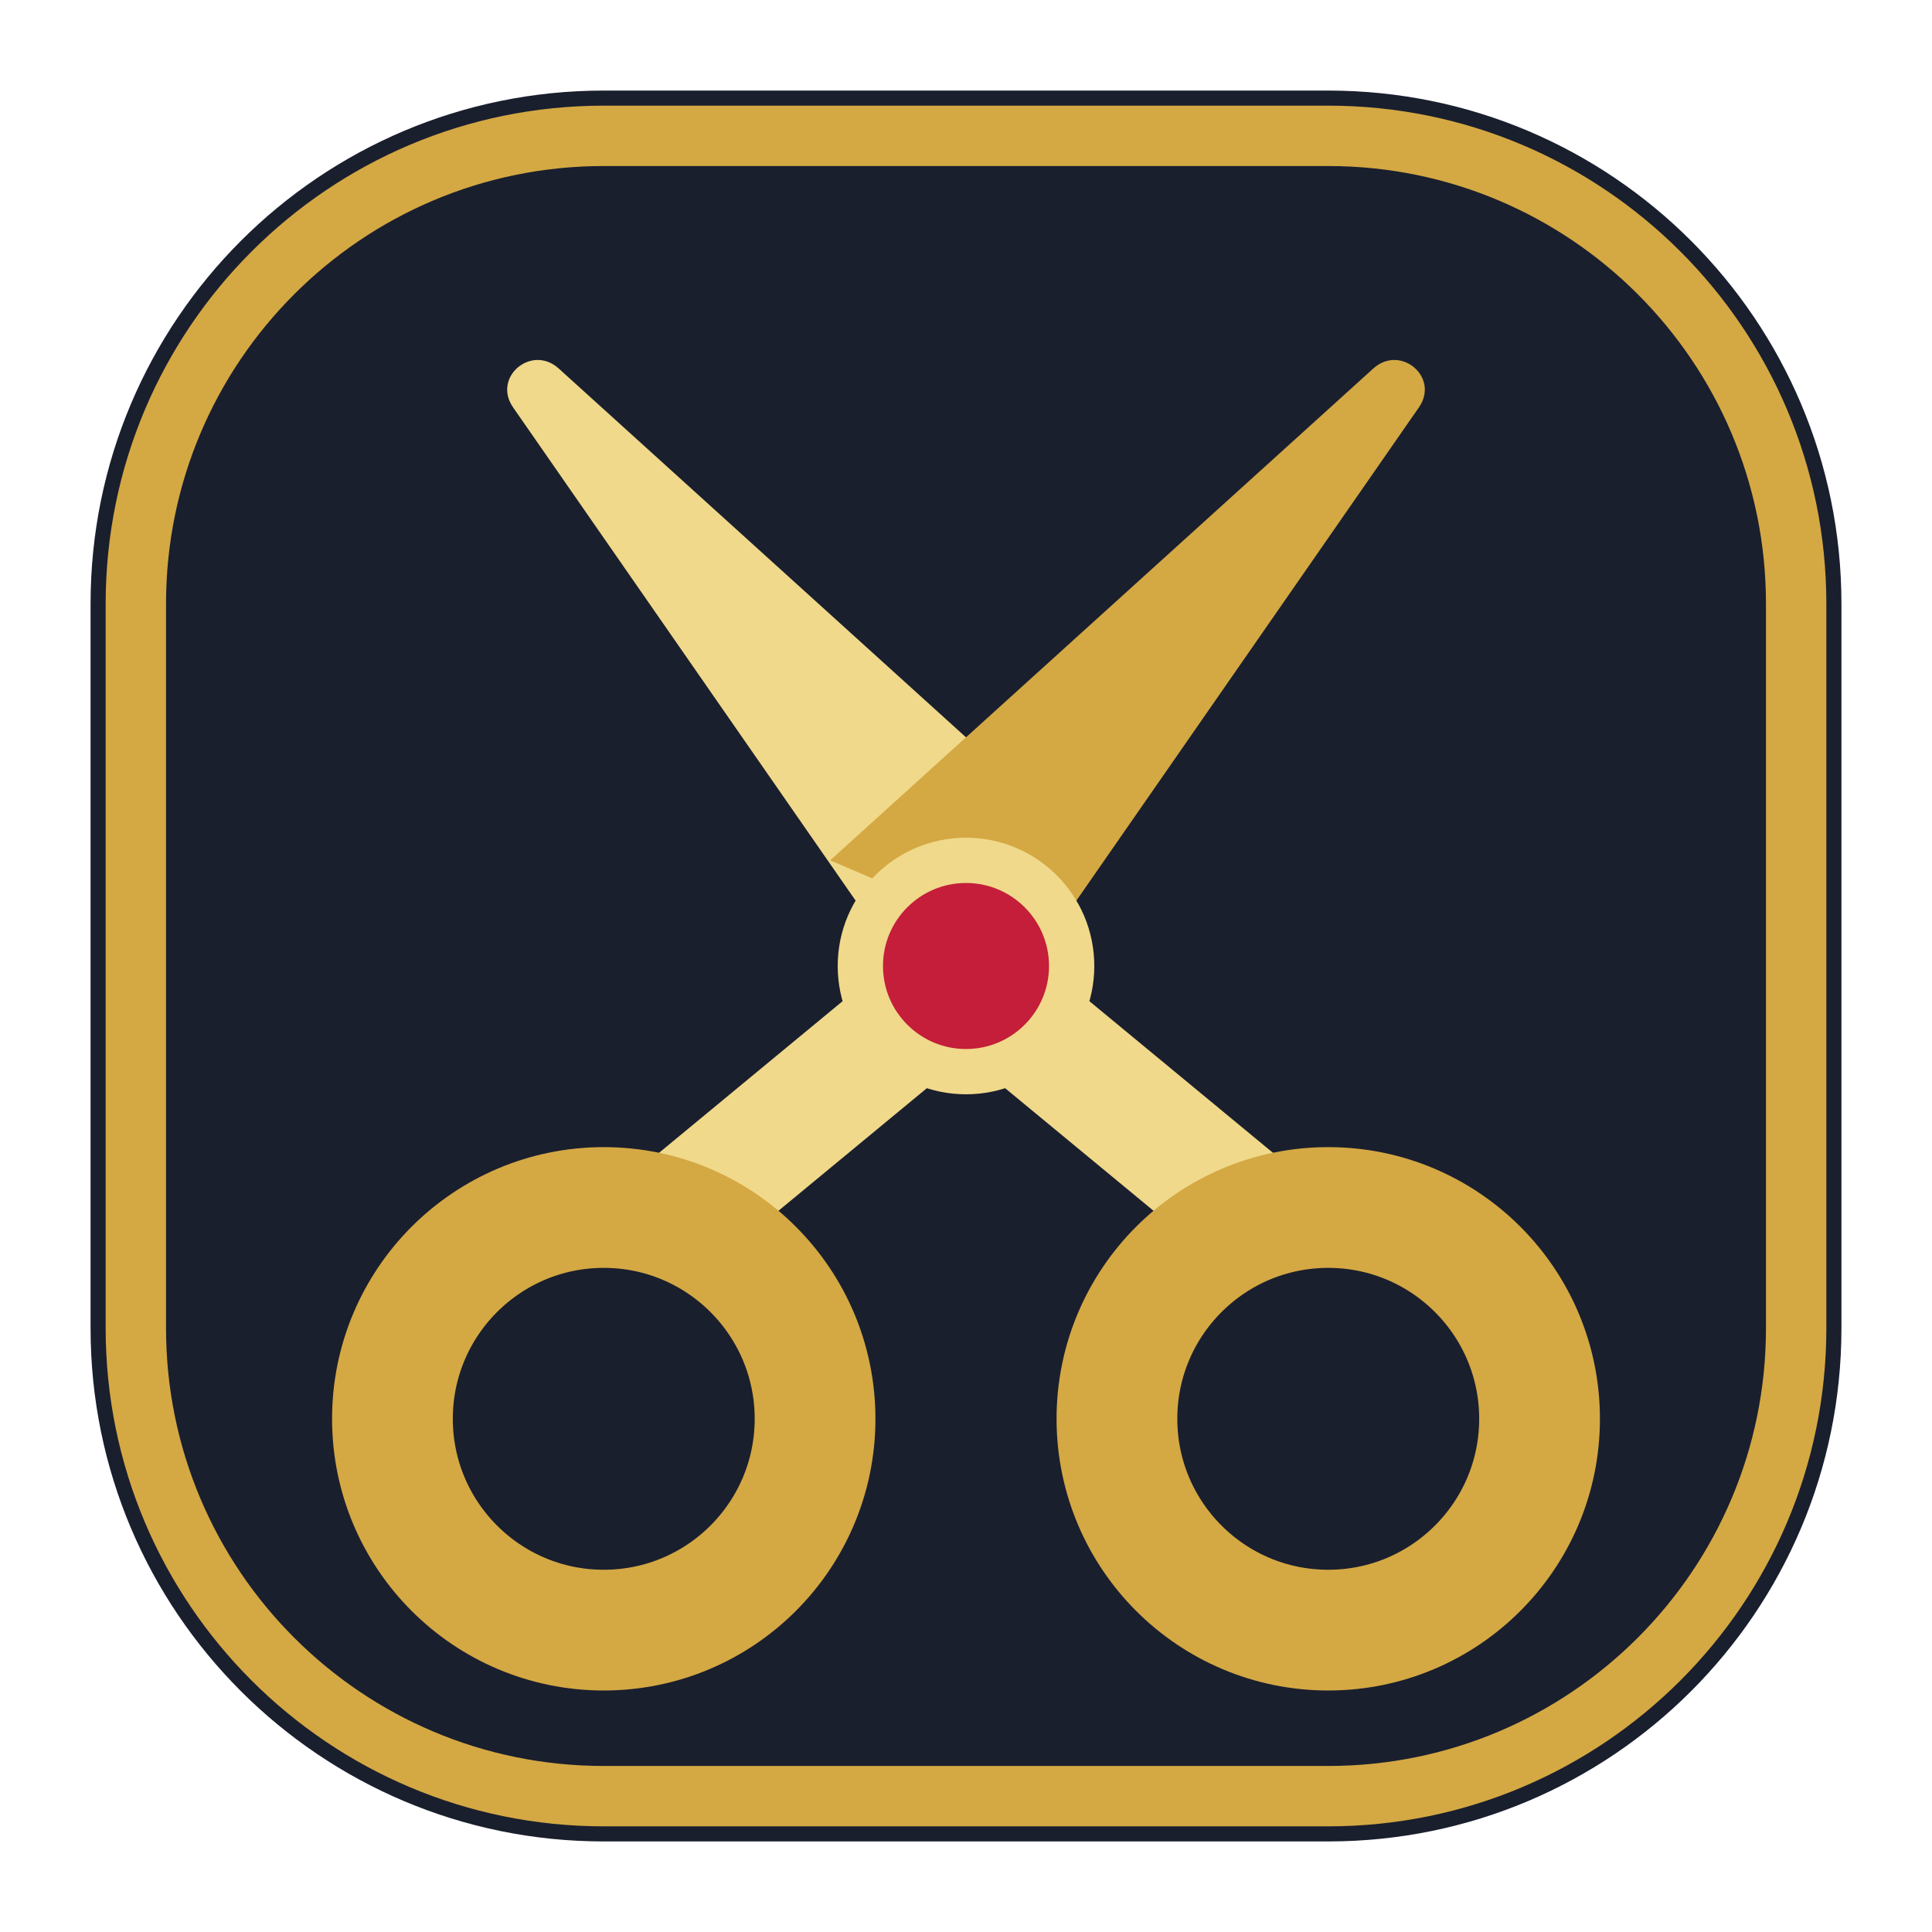
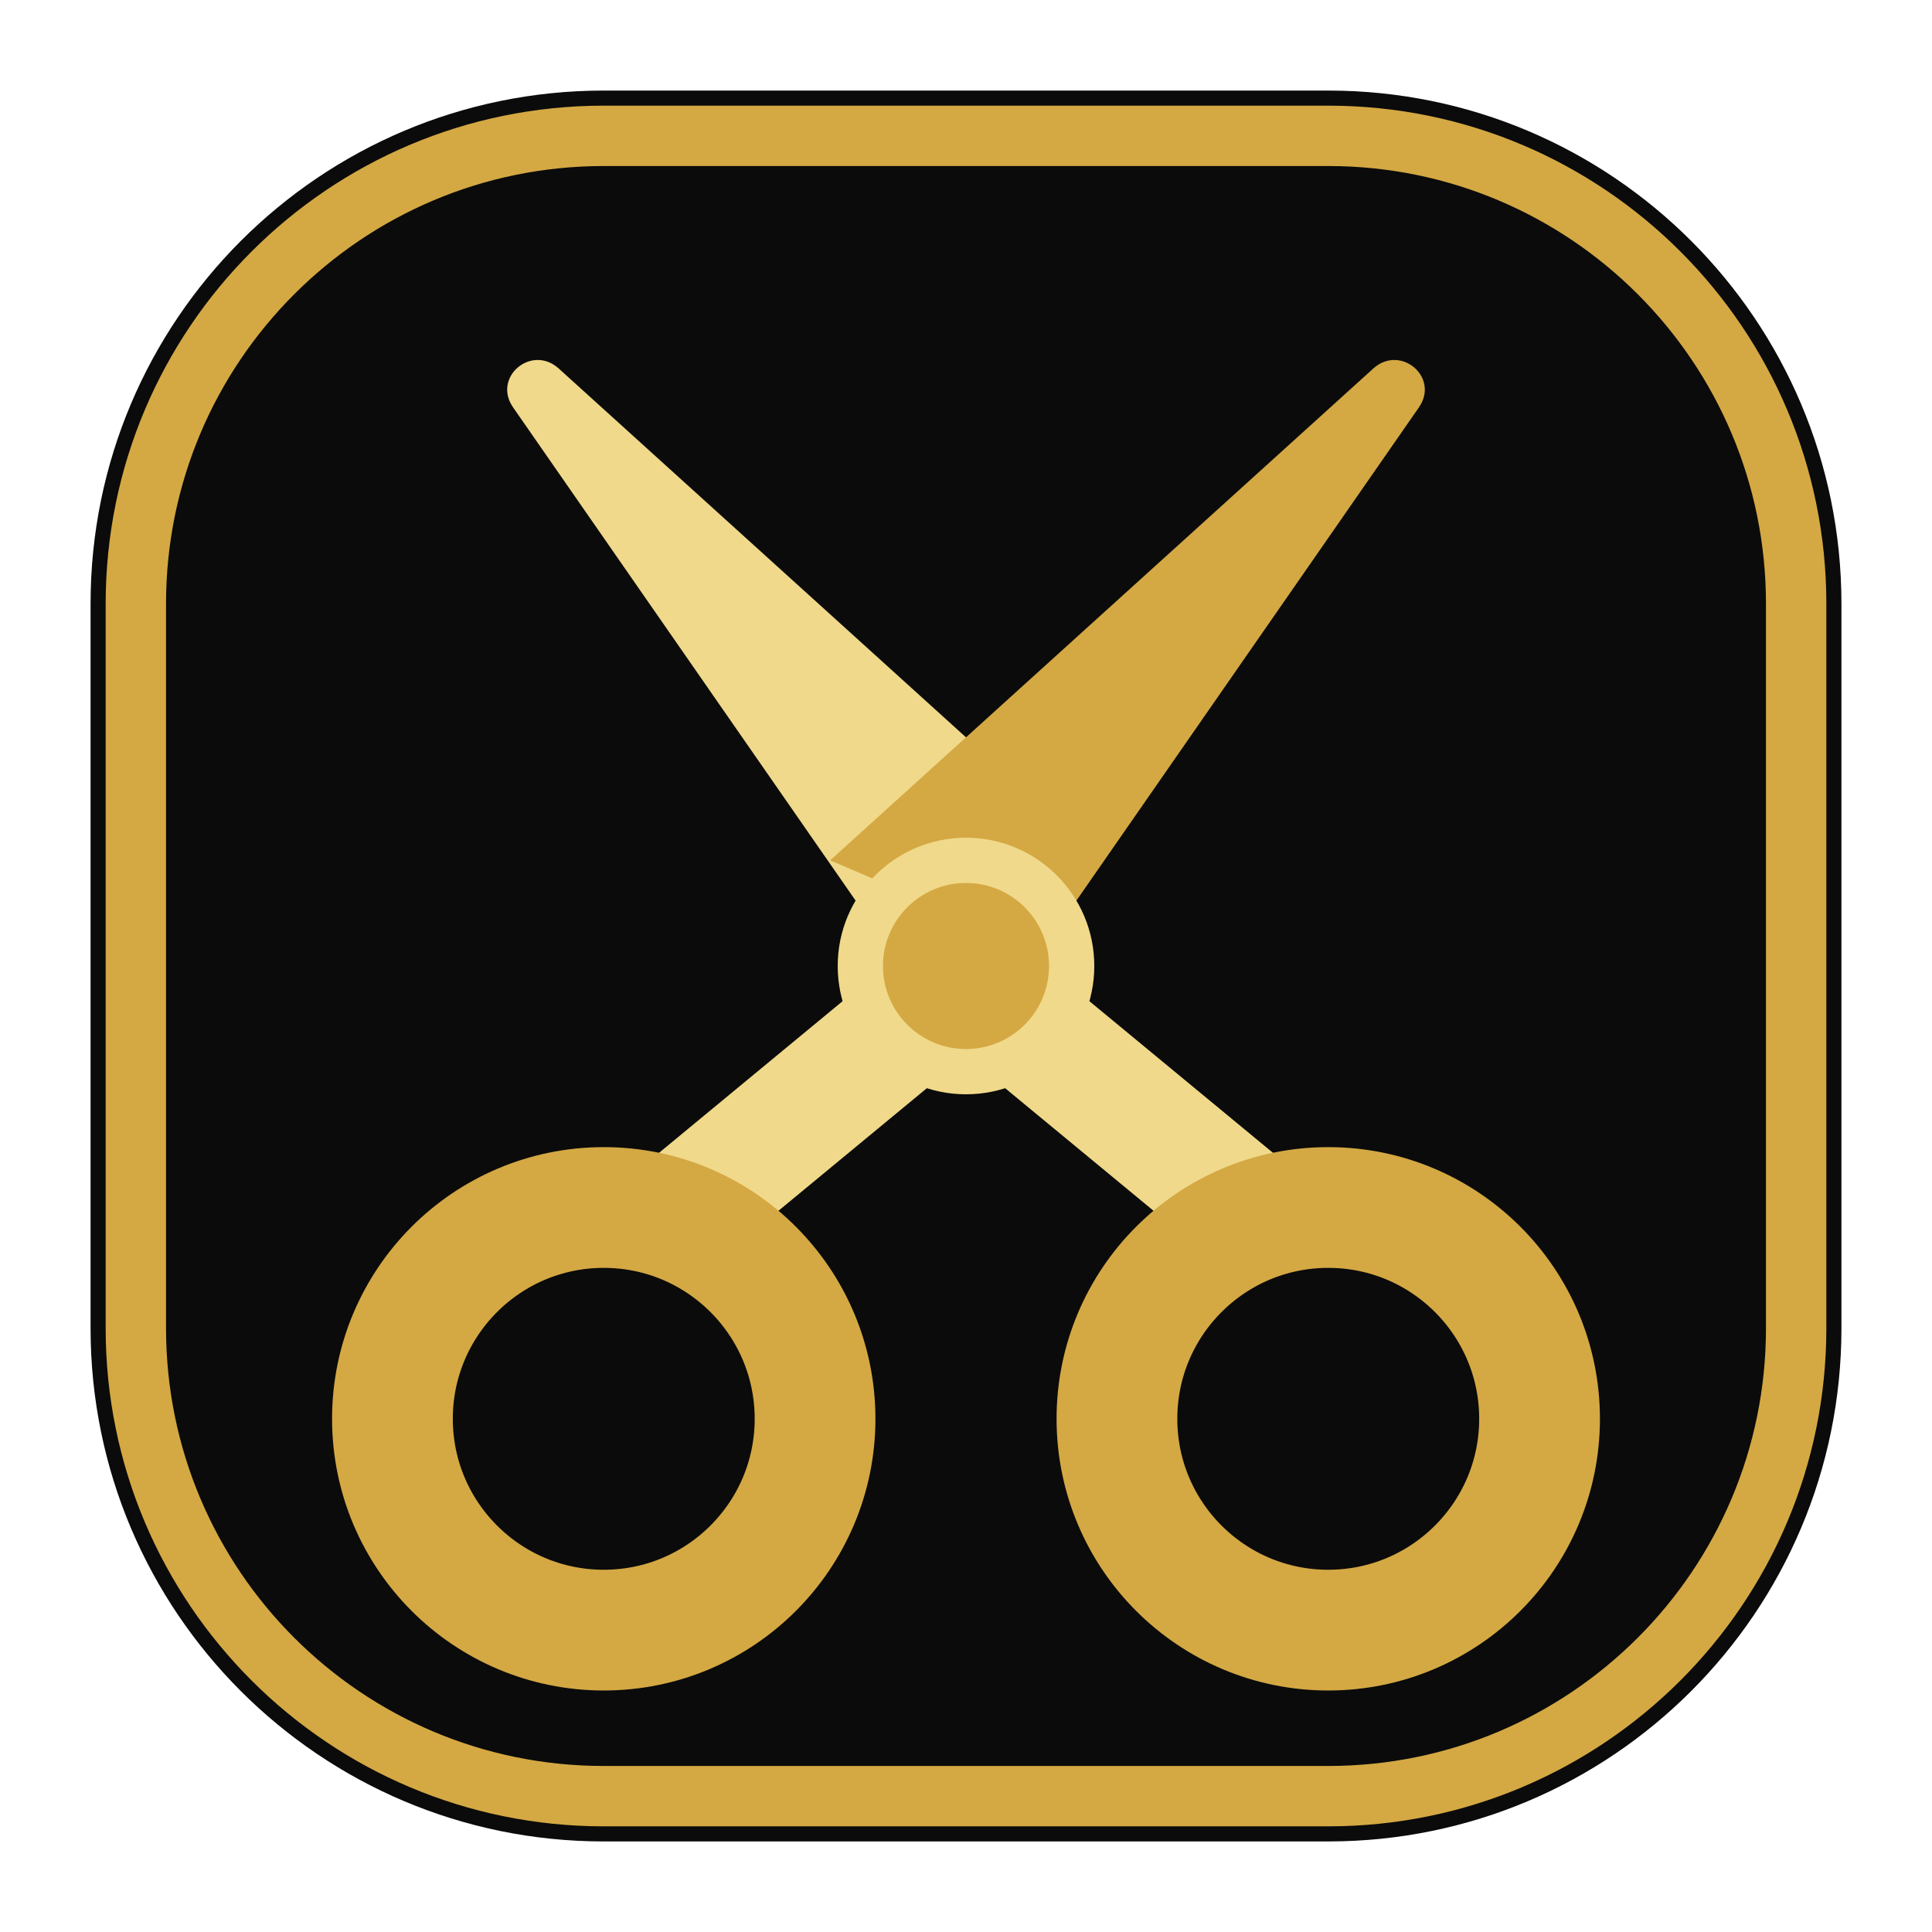
<svg xmlns="http://www.w3.org/2000/svg" viewBox="0 0 64 64">
-   <rect x="3" y="3" width="58" height="58" rx="17" fill="#1a1f2e" />
+   <rect x="3" y="3" width="58" height="58" rx="17" fill="#0b0b0b" />
  <rect x="4.5" y="4.5" width="55" height="55" rx="15.5" fill="none" stroke="#d4a843" stroke-width="2" />
  <path d="M29.5 31.5 17 13.5c-.7-1 .6-2.1 1.5-1.3l18 16.3-7 3Z" fill="#f0d98a" />
  <path d="m34.5 31.5 12.5-18c.7-1-.6-2.1-1.5-1.3l-18 16.3 7 3Z" fill="#d4a843" />
  <path d="m29.8 34.2-9.2 7.6M34.2 34.2l9.2 7.6" fill="none" stroke="#f0d98a" stroke-linecap="round" stroke-width="4" />
-   <circle cx="20" cy="47" r="7" fill="#1a1f2e" stroke="#d4a843" stroke-width="4" />
-   <circle cx="44" cy="47" r="7" fill="#1a1f2e" stroke="#d4a843" stroke-width="4" />
-   <circle cx="32" cy="32" r="3.5" fill="#c41e3a" stroke="#f0d98a" stroke-width="1.5" />
+   <circle cx="20" cy="47" r="7" fill="#0b0b0b" stroke="#d4a843" stroke-width="4" />
+   <circle cx="44" cy="47" r="7" fill="#0b0b0b" stroke="#d4a843" stroke-width="4" />
+   <circle cx="32" cy="32" r="3.5" fill="#d4a843" stroke="#f0d98a" stroke-width="1.5" />
</svg>
